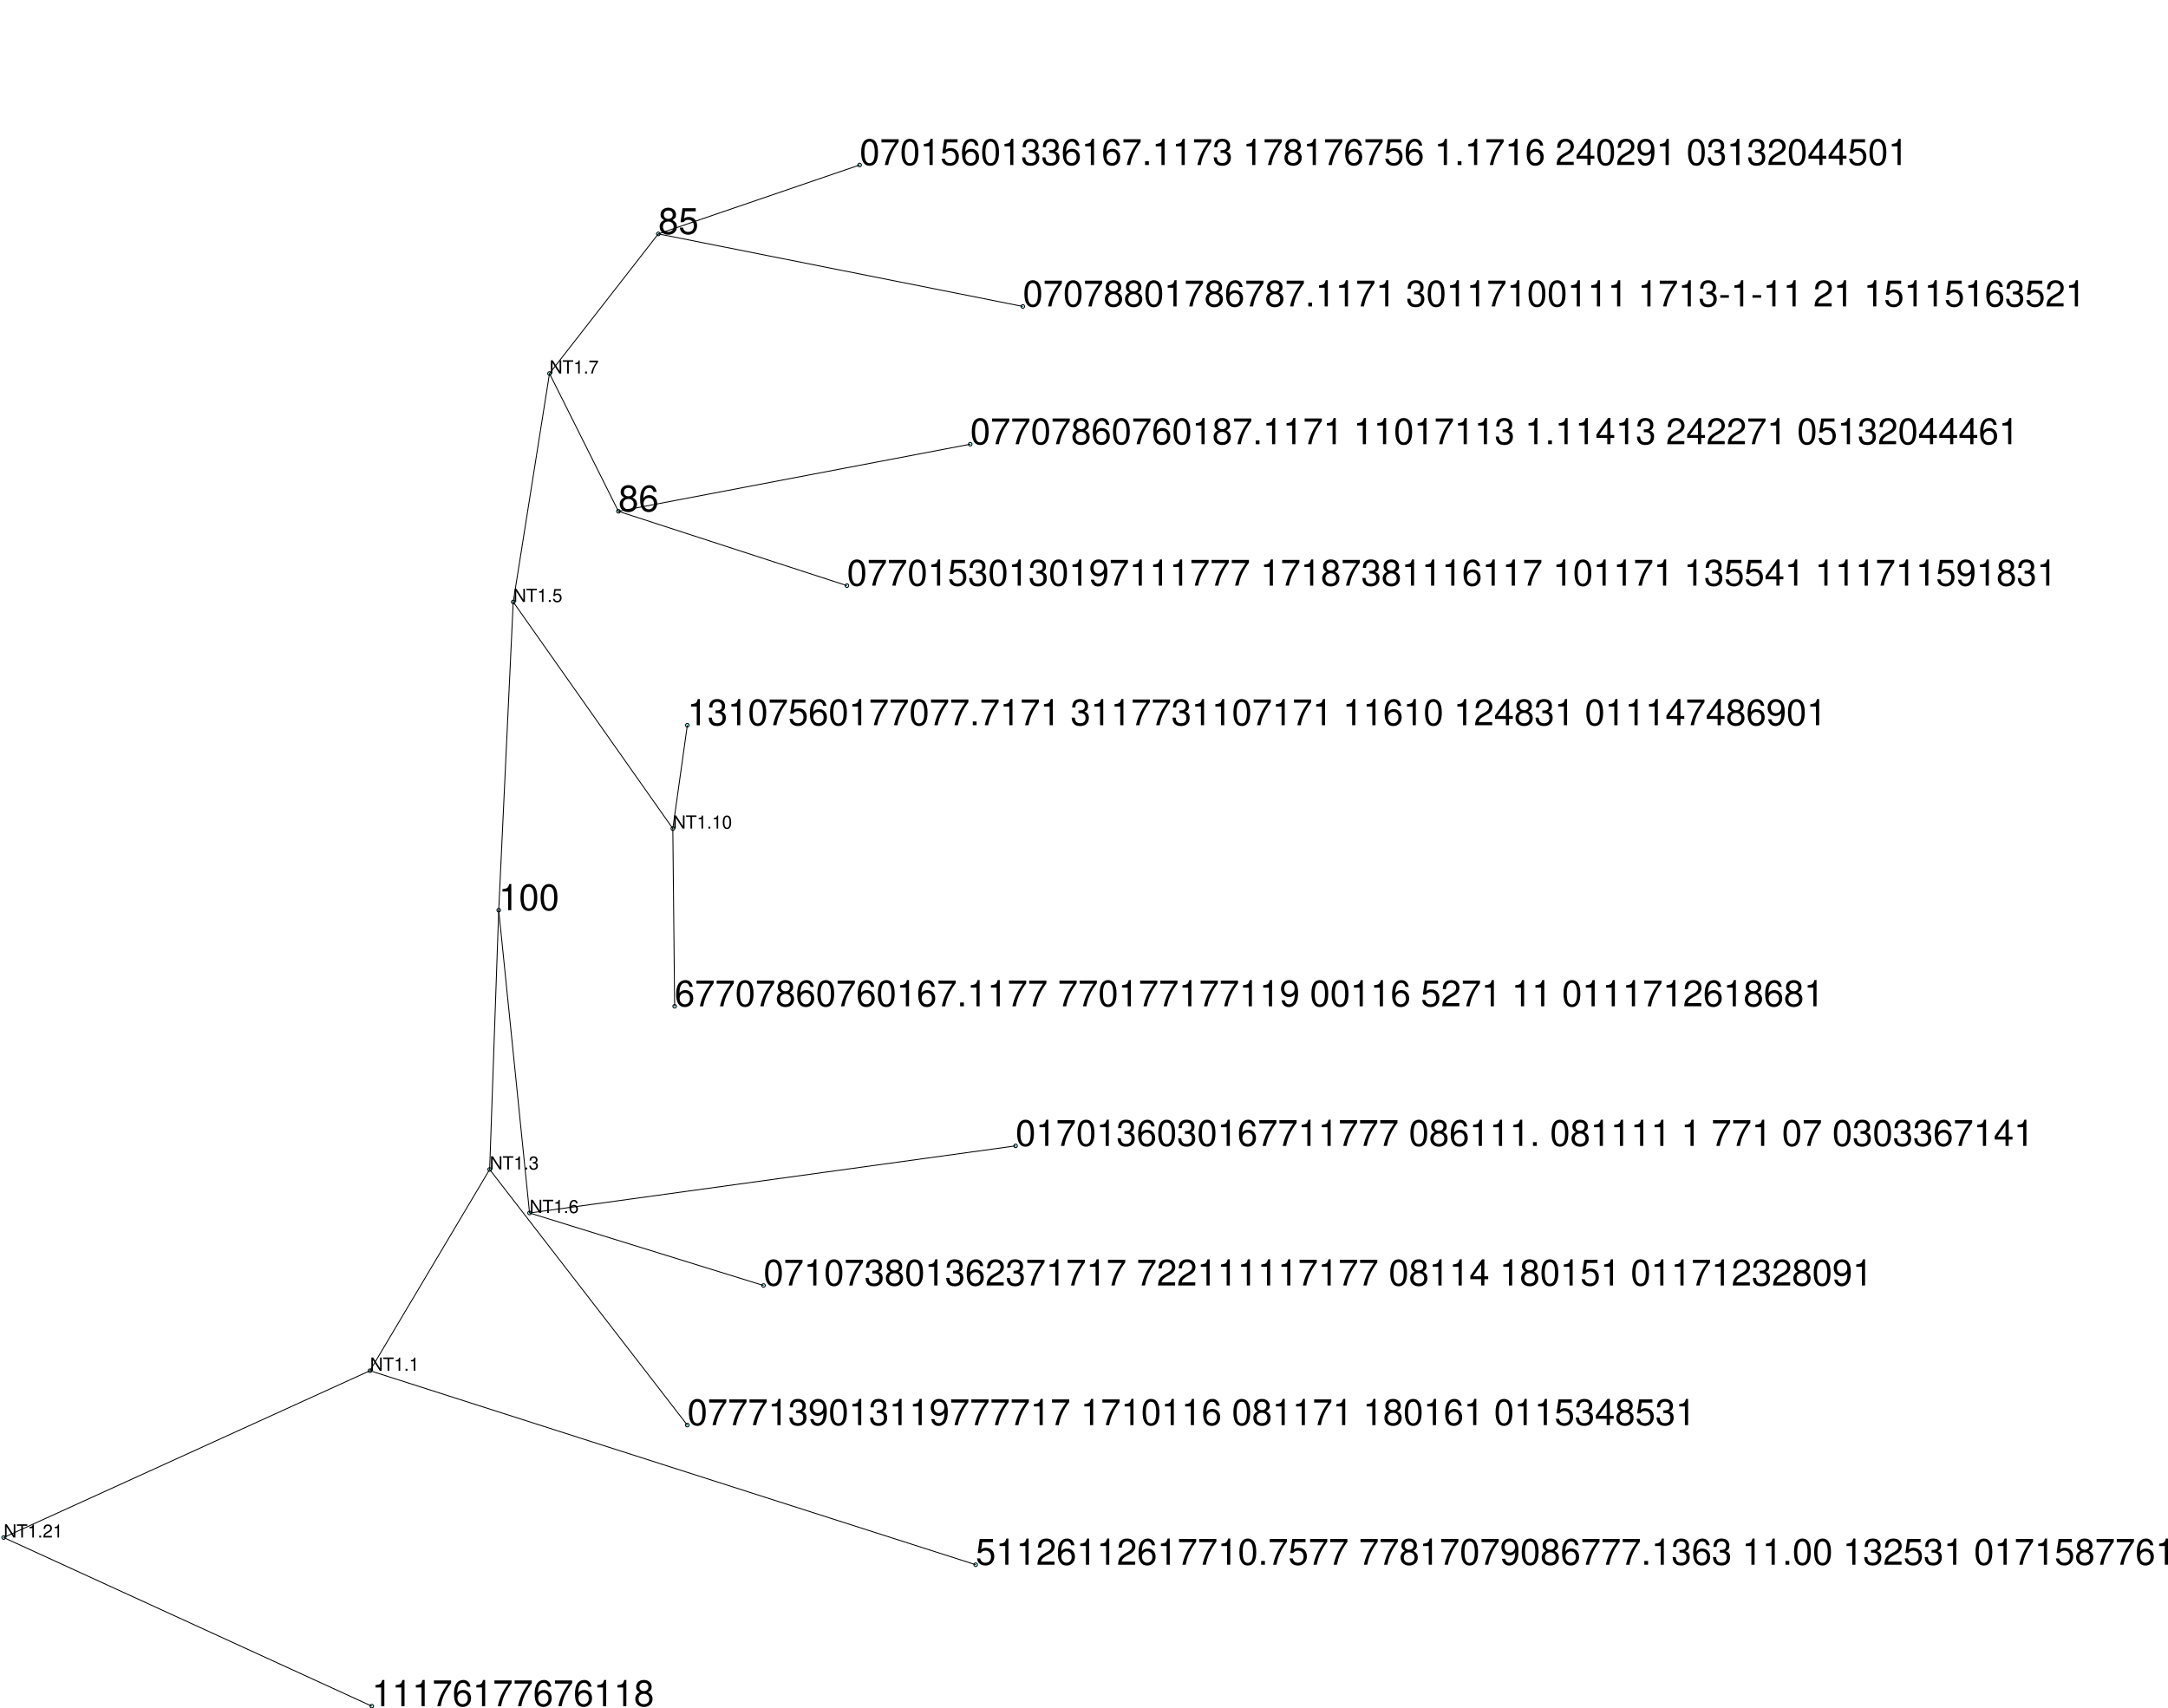
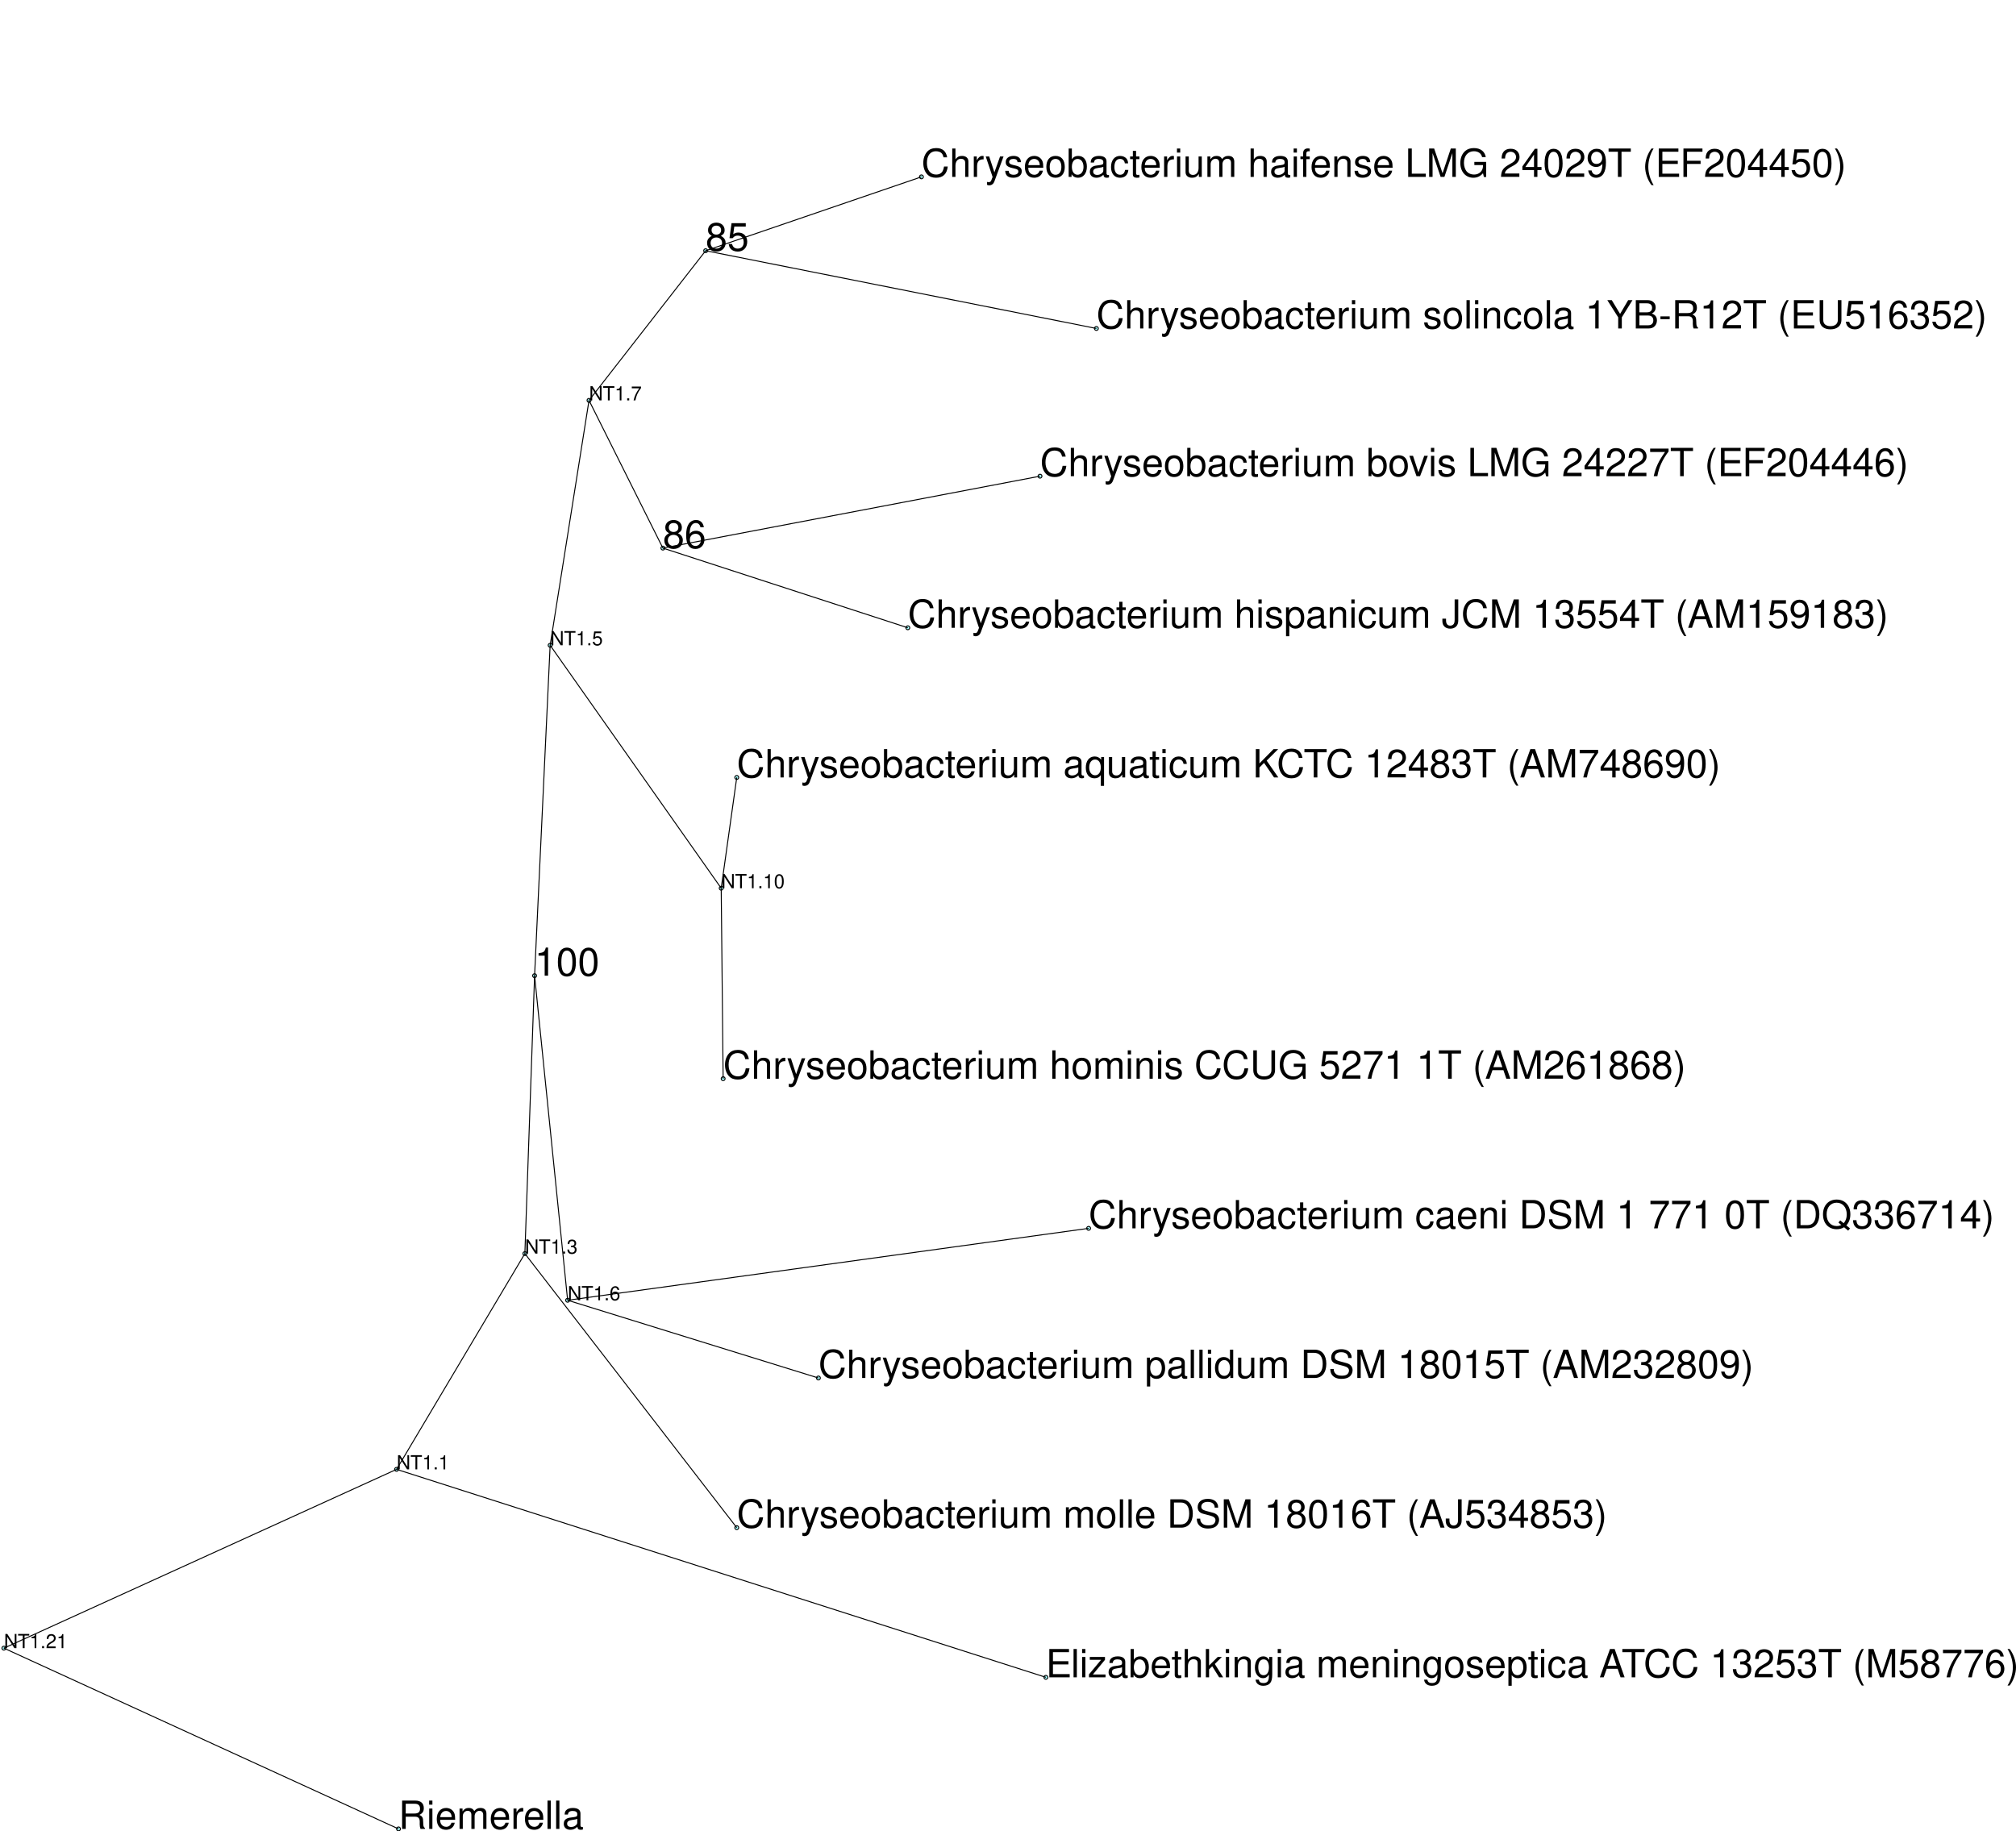
<svg xmlns="http://www.w3.org/2000/svg">
  <g>
    <g>
      <g>
        <circle stroke="black" stroke-width="0.5" fill="#aaffff" cx="204.0" cy="756.0" r="1.0" />
        <text stroke="none" x="204.0" y="756.0" font-size="10.0" font-family="helvetica">NT1.1</text>
      </g>
      <g>
        <circle stroke="black" stroke-width="0.5" fill="#aaffff" cx="205.0" cy="941.0" r="1.0" />
-         <text stroke="none" x="205.0" y="941.0" font-size="20.0" font-family="helvetica">11176177676118</text>
+         <text stroke="none" x="205.0" y="941.0" font-size="20.0" font-family="helvetica">Riemerella</text>
      </g>
      <g>
        <circle stroke="black" stroke-width="0.5" fill="#aaffff" cx="270.0" cy="645.0" r="1.0" />
        <text stroke="none" x="270.0" y="645.0" font-size="10.0" font-family="helvetica">NT1.3</text>
      </g>
      <g>
        <circle stroke="black" stroke-width="0.5" fill="#aaffff" cx="275.0" cy="502.0" r="1.0" />
        <text stroke="none" x="275.0" y="502.0" font-size="20.0" font-family="helvetica">100</text>
      </g>
      <g>
        <circle stroke="black" stroke-width="0.5" fill="#aaffff" cx="283.0" cy="332.0" r="1.0" />
        <text stroke="none" x="283.0" y="332.0" font-size="10.0" font-family="helvetica">NT1.5</text>
      </g>
      <g>
        <circle stroke="black" stroke-width="0.5" fill="#aaffff" cx="292.0" cy="669.0" r="1.0" />
        <text stroke="none" x="292.0" y="669.0" font-size="10.0" font-family="helvetica">NT1.6</text>
      </g>
      <g>
        <circle stroke="black" stroke-width="0.5" fill="#aaffff" cx="303.0" cy="206.0" r="1.0" />
        <text stroke="none" x="303.0" y="206.0" font-size="10.0" font-family="helvetica">NT1.7</text>
      </g>
      <g>
        <circle stroke="black" stroke-width="0.5" fill="#aaffff" cx="341.0" cy="282.0" r="1.0" />
        <text stroke="none" x="341.0" y="282.0" font-size="20.0" font-family="helvetica">86</text>
      </g>
      <g>
        <circle stroke="black" stroke-width="0.5" fill="#aaffff" cx="363.0" cy="129.0" r="1.0" />
        <text stroke="none" x="363.0" y="129.0" font-size="20.0" font-family="helvetica">85</text>
      </g>
      <g>
        <circle stroke="black" stroke-width="0.5" fill="#aaffff" cx="371.0" cy="457.0" r="1.0" />
        <text stroke="none" x="371.0" y="457.0" font-size="10.0" font-family="helvetica">NT1.10</text>
      </g>
      <g>
        <circle stroke="black" stroke-width="0.5" fill="#aaffff" cx="372.0" cy="555.0" r="1.0" />
-         <text stroke="none" x="372.0" y="555.0" font-size="20.0" font-family="helvetica">67707860760167.1177 770177177119 00116 5271 11 0111712618681</text>
+         <text stroke="none" x="372.0" y="555.0" font-size="20.0" font-family="helvetica">Chryseobacterium hominis CCUG 5271 1T (AM261868)</text>
      </g>
      <g>
        <circle stroke="black" stroke-width="0.5" fill="#aaffff" cx="379.0" cy="400.0" r="1.0" />
-         <text stroke="none" x="379.0" y="400.0" font-size="20.0" font-family="helvetica">13107560177077.7171 3117731107171 11610 124831 011147486901</text>
+         <text stroke="none" x="379.0" y="400.0" font-size="20.0" font-family="helvetica">Chryseobacterium aquaticum KCTC 12483T (AM748690)</text>
      </g>
      <g>
        <circle stroke="black" stroke-width="0.5" fill="#aaffff" cx="379.0" cy="786.0" r="1.0" />
-         <text stroke="none" x="379.0" y="786.0" font-size="20.0" font-family="helvetica">0777139013119777717 1710116 081171 180161 0115348531</text>
+         <text stroke="none" x="379.0" y="786.0" font-size="20.0" font-family="helvetica">Chryseobacterium molle DSM 18016T (AJ534853)</text>
      </g>
      <g>
        <circle stroke="black" stroke-width="0.5" fill="#aaffff" cx="421.0" cy="709.0" r="1.0" />
-         <text stroke="none" x="421.0" y="709.0" font-size="20.0" font-family="helvetica">071073801362371717 722111117177 08114 180151 011712328091</text>
+         <text stroke="none" x="421.0" y="709.0" font-size="20.0" font-family="helvetica">Chryseobacterium pallidum DSM 18015T (AM232809)</text>
      </g>
      <g>
        <circle stroke="black" stroke-width="0.5" fill="#aaffff" cx="467.0" cy="323.0" r="1.0" />
-         <text stroke="none" x="467.0" y="323.0" font-size="20.0" font-family="helvetica">07701530130197111777 17187381116117 101171 135541 111711591831</text>
+         <text stroke="none" x="467.0" y="323.0" font-size="20.0" font-family="helvetica">Chryseobacterium hispanicum JCM 13554T (AM159183)</text>
      </g>
      <g>
        <circle stroke="black" stroke-width="0.5" fill="#aaffff" cx="474.0" cy="91.0" r="1.0" />
-         <text stroke="none" x="474.0" y="91.0" font-size="20.0" font-family="helvetica">07015601336167.1173 178176756 1.1716 240291 03132044501</text>
+         <text stroke="none" x="474.0" y="91.0" font-size="20.0" font-family="helvetica">Chryseobacterium haifense LMG 24029T (EF204450)</text>
      </g>
      <g>
        <circle stroke="black" stroke-width="0.5" fill="#aaffff" cx="535.0" cy="245.0" r="1.0" />
-         <text stroke="none" x="535.0" y="245.0" font-size="20.0" font-family="helvetica">07707860760187.1171 11017113 1.11413 242271 05132044461</text>
+         <text stroke="none" x="535.0" y="245.0" font-size="20.0" font-family="helvetica">Chryseobacterium bovis LMG 24227T (EF204446)</text>
      </g>
      <g>
        <circle stroke="black" stroke-width="0.5" fill="#aaffff" cx="538.0" cy="863.0" r="1.0" />
-         <text stroke="none" x="538.0" y="863.0" font-size="20.0" font-family="helvetica">51126112617710.7577 77817079086777.1363 11.00 132531 0171587761</text>
+         <text stroke="none" x="538.0" y="863.0" font-size="20.0" font-family="helvetica">Elizabethkingia meningoseptica ATCC 13253T (M58776)</text>
      </g>
      <g>
        <circle stroke="black" stroke-width="0.5" fill="#aaffff" cx="560.0" cy="632.0" r="1.0" />
-         <text stroke="none" x="560.0" y="632.0" font-size="20.0" font-family="helvetica">0170136030167711777 086111. 081111 1 771 07 0303367141</text>
+         <text stroke="none" x="560.0" y="632.0" font-size="20.0" font-family="helvetica">Chryseobacterium caeni DSM 1 771 0T (DQ336714)</text>
      </g>
      <g>
        <circle stroke="black" stroke-width="0.5" fill="#aaffff" cx="564.0" cy="169.0" r="1.0" />
-         <text stroke="none" x="564.0" y="169.0" font-size="20.0" font-family="helvetica">07078801786787.1171 30117100111 1713-1-11 21 15115163521</text>
+         <text stroke="none" x="564.0" y="169.0" font-size="20.0" font-family="helvetica">Chryseobacterium solincola 1YB-R12T (EU516352)</text>
      </g>
      <g>
        <circle stroke="black" stroke-width="0.5" fill="#aaffff" cx="2.0" cy="848.0" r="1.0" />
        <text stroke="none" x="2.0" y="848.0" font-size="10.0" font-family="helvetica">NT1.21</text>
      </g>
      <line stroke="black" x1="474.0" y1="91.0" x2="363.0" y2="129.0" stroke-width="0.5" />
      <line stroke="black" x1="564.0" y1="169.0" x2="363.0" y2="129.0" stroke-width="0.5" />
      <line stroke="black" x1="467.0" y1="323.0" x2="341.0" y2="282.0" stroke-width="0.5" />
      <line stroke="black" x1="535.0" y1="245.0" x2="341.0" y2="282.0" stroke-width="0.5" />
      <line stroke="black" x1="379.0" y1="400.0" x2="371.0" y2="457.0" stroke-width="0.5" />
      <line stroke="black" x1="372.0" y1="555.0" x2="371.0" y2="457.0" stroke-width="0.5" />
      <line stroke="black" x1="421.0" y1="709.0" x2="292.0" y2="669.0" stroke-width="0.5" />
      <line stroke="black" x1="379.0" y1="786.0" x2="270.0" y2="645.0" stroke-width="0.5" />
      <line stroke="black" x1="560.0" y1="632.0" x2="292.0" y2="669.0" stroke-width="0.5" />
      <line stroke="black" x1="538.0" y1="863.0" x2="204.0" y2="756.0" stroke-width="0.5" />
      <line stroke="black" x1="363.0" y1="129.0" x2="303.0" y2="206.0" stroke-width="0.5" />
      <line stroke="black" x1="303.0" y1="206.0" x2="283.0" y2="332.0" stroke-width="0.5" />
      <line stroke="black" x1="303.0" y1="206.0" x2="341.0" y2="282.0" stroke-width="0.5" />
      <line stroke="black" x1="283.0" y1="332.0" x2="275.0" y2="502.0" stroke-width="0.5" />
      <line stroke="black" x1="283.0" y1="332.0" x2="371.0" y2="457.0" stroke-width="0.5" />
      <line stroke="black" x1="275.0" y1="502.0" x2="270.0" y2="645.0" stroke-width="0.5" />
      <line stroke="black" x1="275.0" y1="502.0" x2="292.0" y2="669.0" stroke-width="0.5" />
      <line stroke="black" x1="270.0" y1="645.0" x2="204.0" y2="756.0" stroke-width="0.5" />
      <line stroke="black" x1="2.0" y1="848.0" x2="205.0" y2="941.0" stroke-width="0.5" />
      <line stroke="black" x1="2.0" y1="848.0" x2="204.0" y2="756.0" stroke-width="0.5" />
    </g>
  </g>
</svg>
